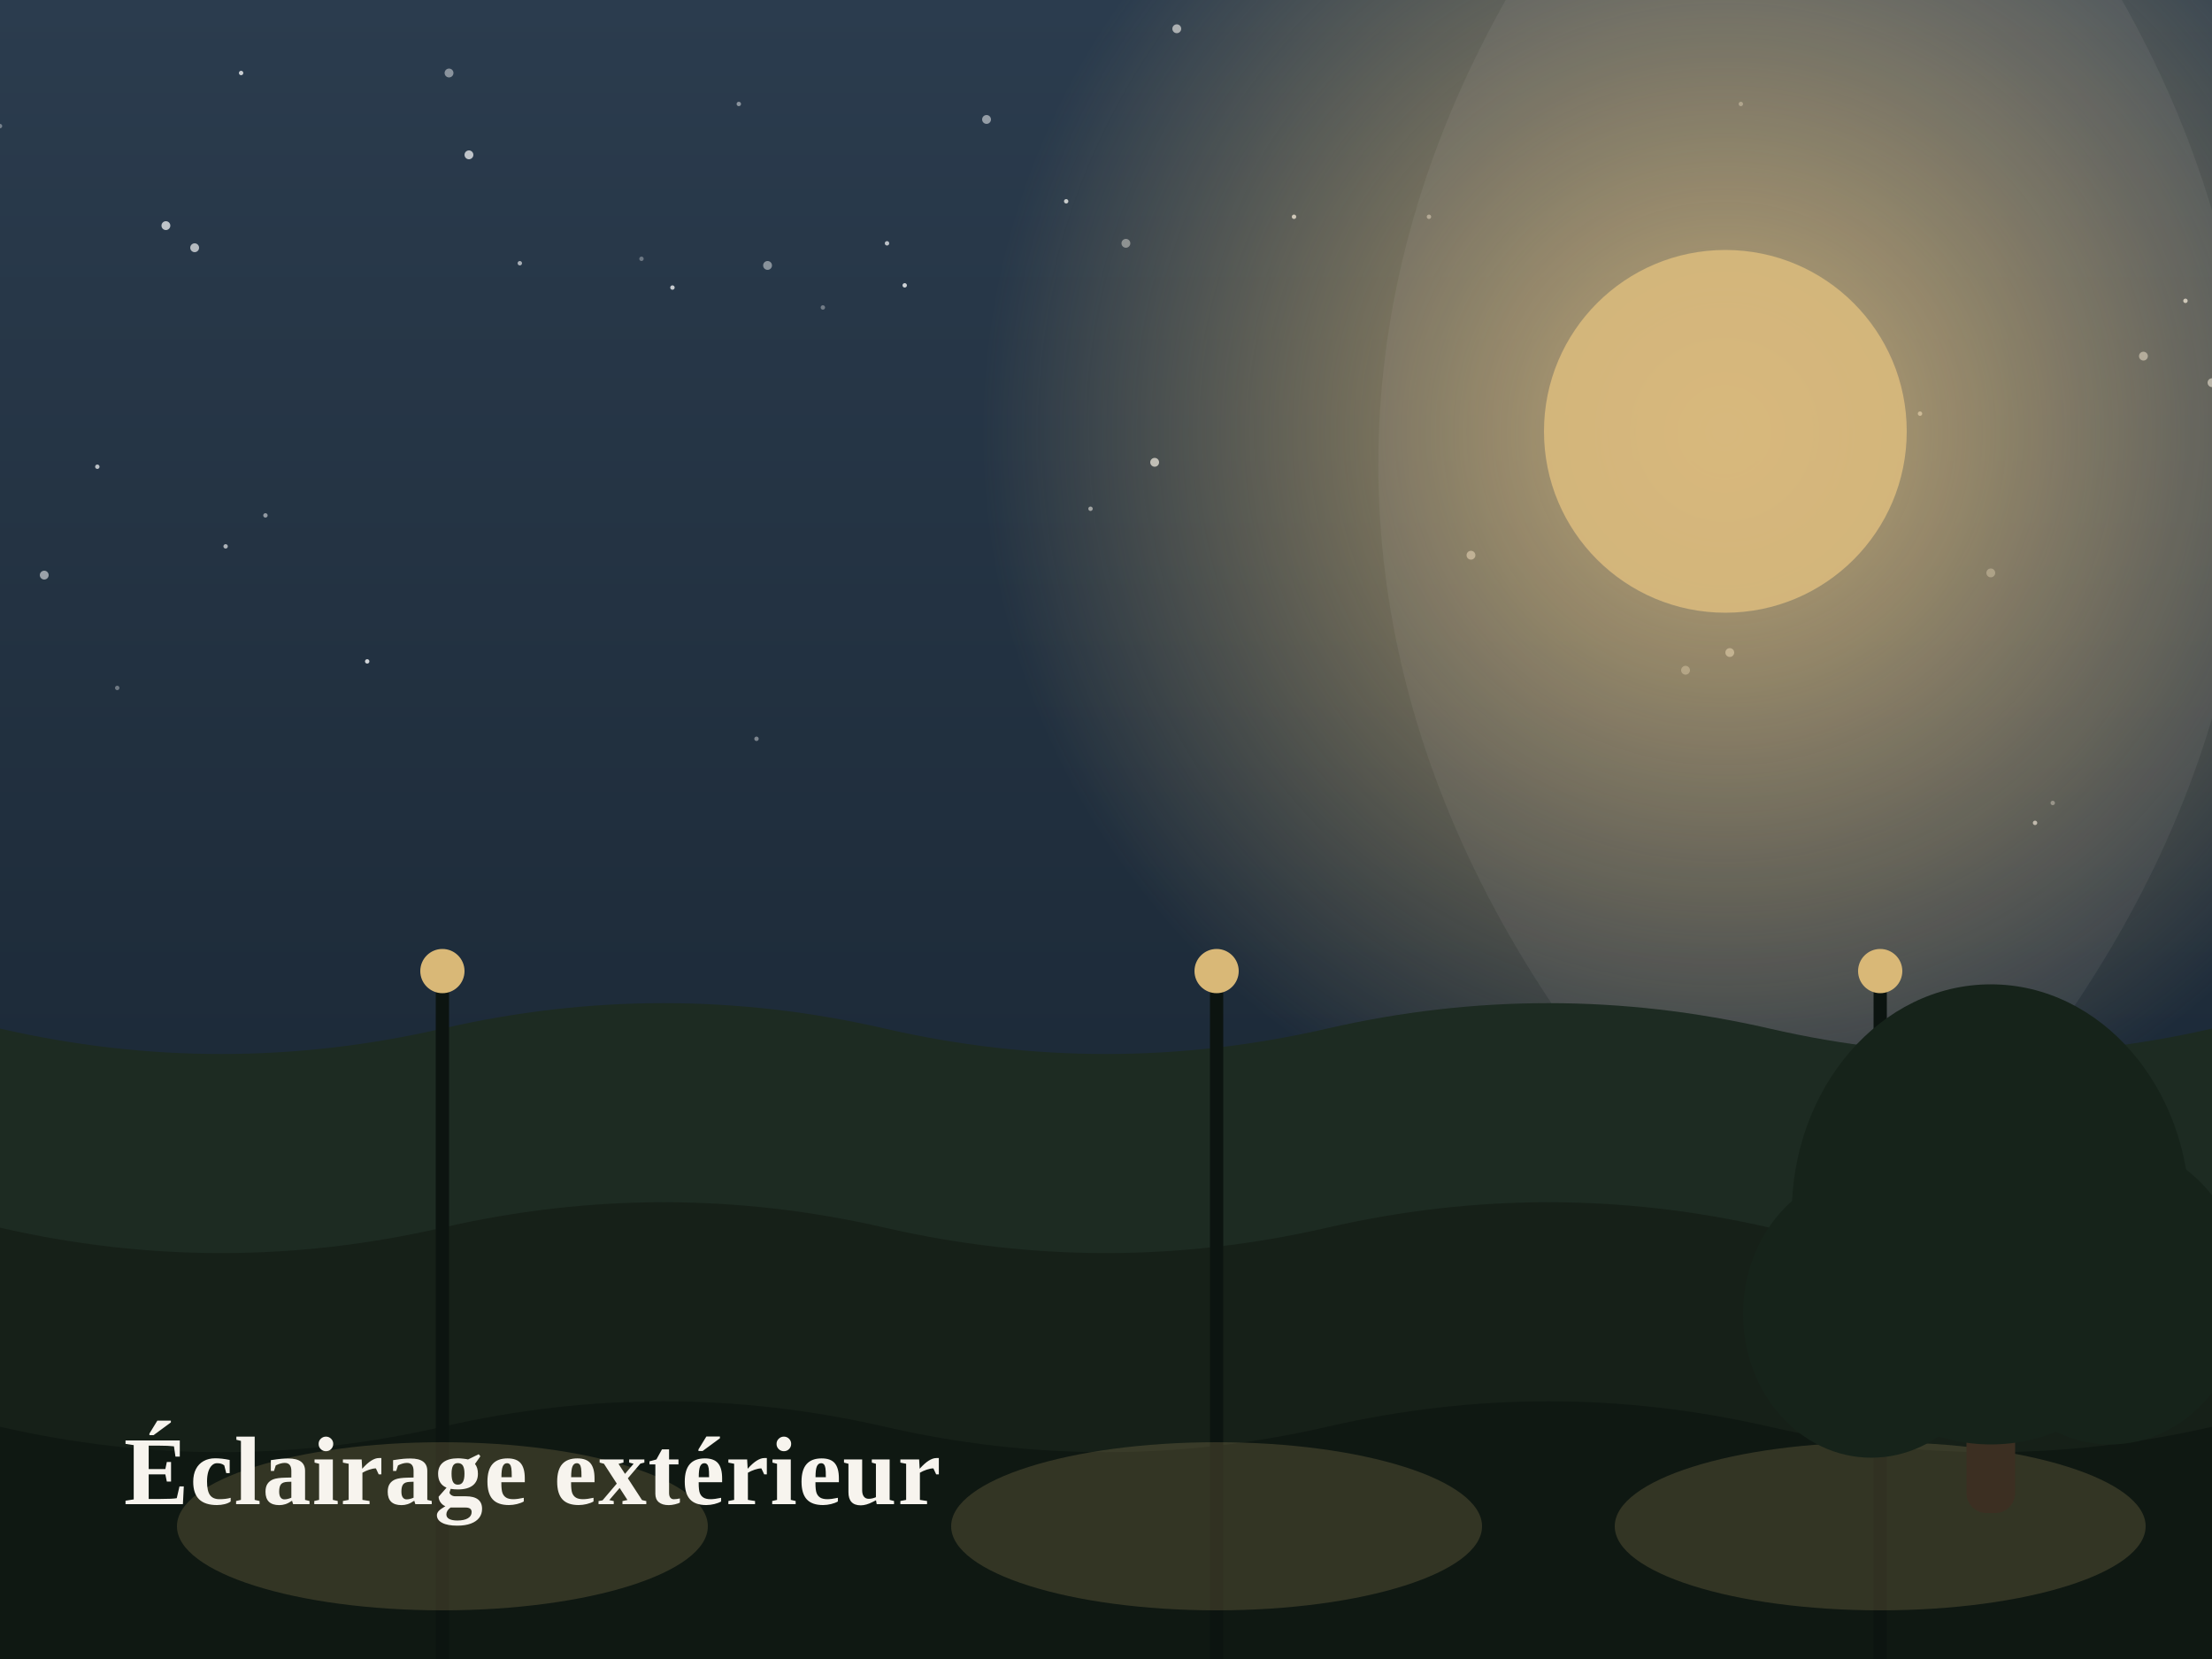
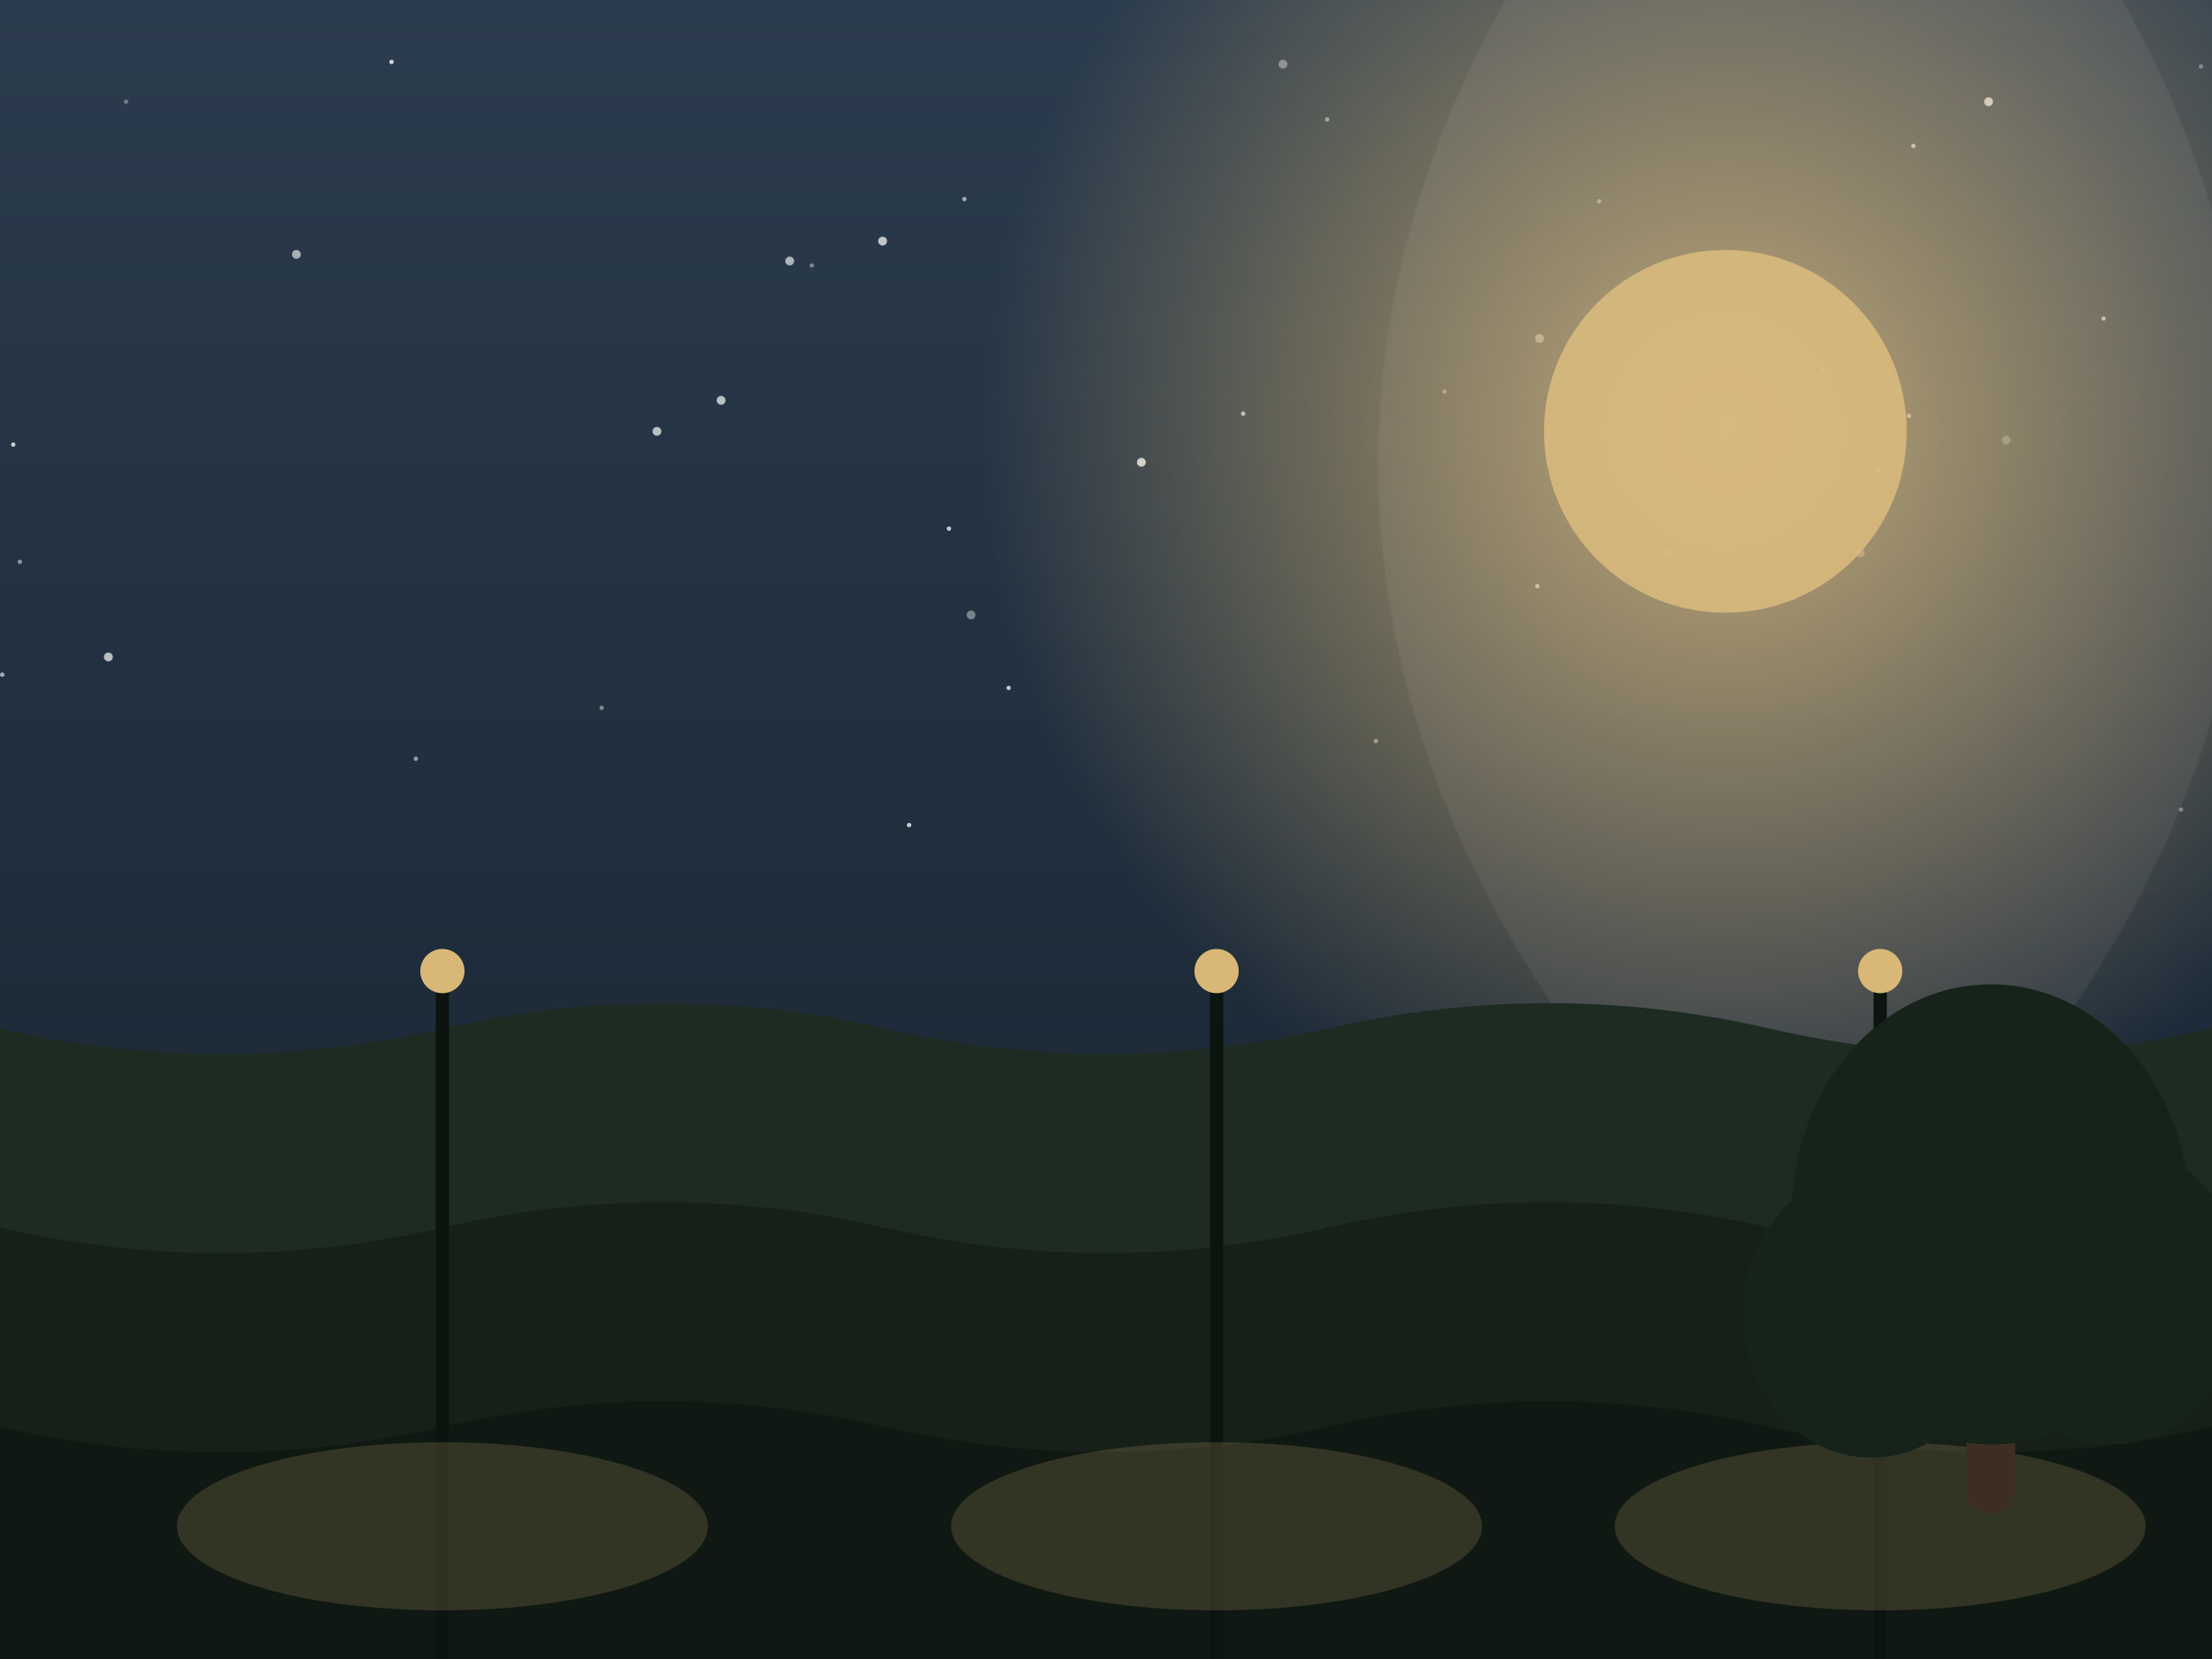
- <svg xmlns="http://www.w3.org/2000/svg" viewBox="0 0 1000 750" preserveAspectRatio="xMidYMid slice" role="img" aria-label="Éclairage extérieur">
+ <svg xmlns="http://www.w3.org/2000/svg" viewBox="0 0 1000 750" preserveAspectRatio="xMidYMid slice" role="img" aria-label="Réalisation paysagère">
  <defs>
    <linearGradient id="sky" x1="0" y1="0" x2="0" y2="1">
      <stop offset="0" stop-color="#2b3c4e" />
      <stop offset="1" stop-color="#15212d" />
    </linearGradient>
    <radialGradient id="orb">
      <stop offset="0" stop-color="#d9b877" stop-opacity="0.85" />
      <stop offset="1" stop-color="#d9b877" stop-opacity="0" />
    </radialGradient>
  </defs>
  <rect width="1000" height="750" fill="url(#sky)" />
-   <circle cx="493" cy="230" r="1" fill="#fff" opacity="0.54" />
-   <circle cx="509" cy="110" r="2" fill="#fff" opacity="0.42" />
-   <circle cx="762" cy="303" r="2" fill="#fff" opacity="0.39" />
-   <circle cx="969" cy="161" r="2" fill="#fff" opacity="0.52" />
-   <circle cx="372" cy="139" r="1" fill="#fff" opacity="0.34" />
-   <circle cx="646" cy="98" r="1" fill="#fff" opacity="0.48" />
-   <circle cx="20" cy="260" r="2" fill="#fff" opacity="0.54" />
-   <circle cx="212" cy="70" r="2" fill="#fff" opacity="0.70" />
-   <circle cx="446" cy="54" r="2" fill="#fff" opacity="0.50" />
-   <circle cx="334" cy="47" r="1" fill="#fff" opacity="0.45" />
-   <circle cx="166" cy="299" r="1" fill="#fff" opacity="0.79" />
-   <circle cx="1000" cy="173" r="2" fill="#fff" opacity="0.58" />
-   <circle cx="900" cy="259" r="2" fill="#fff" opacity="0.38" />
-   <circle cx="109" cy="33" r="1" fill="#fff" opacity="0.75" />
-   <circle cx="120" cy="233" r="1" fill="#fff" opacity="0.50" />
-   <circle cx="532" cy="13" r="2" fill="#fff" opacity="0.59" />
-   <circle cx="290" cy="117" r="1" fill="#fff" opacity="0.32" />
-   <circle cx="304" cy="130" r="1" fill="#fff" opacity="0.74" />
-   <circle cx="401" cy="110" r="1" fill="#fff" opacity="0.69" />
-   <circle cx="928" cy="363" r="1" fill="#fff" opacity="0.38" />
-   <circle cx="409" cy="129" r="1" fill="#fff" opacity="0.77" />
-   <circle cx="585" cy="98" r="1" fill="#fff" opacity="0.76" />
-   <circle cx="665" cy="251" r="2" fill="#fff" opacity="0.54" />
-   <circle cx="88" cy="112" r="2" fill="#fff" opacity="0.65" />
-   <circle cx="787" cy="47" r="1" fill="#fff" opacity="0.41" />
-   <circle cx="203" cy="33" r="2" fill="#fff" opacity="0.45" />
-   <circle cx="53" cy="311" r="1" fill="#fff" opacity="0.35" />
-   <circle cx="102" cy="247" r="1" fill="#fff" opacity="0.62" />
-   <circle cx="920" cy="372" r="1" fill="#fff" opacity="0.65" />
-   <circle cx="235" cy="119" r="1" fill="#fff" opacity="0.60" />
-   <circle cx="988" cy="136" r="1" fill="#fff" opacity="0.74" />
-   <circle cx="868" cy="187" r="1" fill="#fff" opacity="0.63" />
-   <circle cx="342" cy="334" r="1" fill="#fff" opacity="0.41" />
-   <circle cx="482" cy="91" r="1" fill="#fff" opacity="0.74" />
-   <circle cx="44" cy="211" r="1" fill="#fff" opacity="0.69" />
-   <circle cx="75" cy="102" r="2" fill="#fff" opacity="0.70" />
-   <circle cx="782" cy="295" r="2" fill="#fff" opacity="0.54" />
-   <circle cx="0" cy="57" r="1" fill="#fff" opacity="0.36" />
-   <circle cx="522" cy="209" r="2" fill="#fff" opacity="0.69" />
-   <circle cx="347" cy="120" r="2" fill="#fff" opacity="0.45" />
+   <circle cx="622" cy="335" r="1" fill="#fff" opacity="0.48" />
+   <circle cx="57" cy="46" r="1" fill="#fff" opacity="0.32" />
+   <circle cx="863" cy="188" r="1" fill="#fff" opacity="0.67" />
+   <circle cx="6" cy="201" r="1" fill="#fff" opacity="0.75" />
+   <circle cx="436" cy="90" r="1" fill="#fff" opacity="0.57" />
+   <circle cx="456" cy="311" r="1" fill="#fff" opacity="0.72" />
+   <circle cx="1" cy="305" r="1" fill="#fff" opacity="0.61" />
+   <circle cx="995" cy="30" r="1" fill="#fff" opacity="0.35" />
+   <circle cx="49" cy="297" r="2" fill="#fff" opacity="0.68" />
+   <circle cx="899" cy="46" r="2" fill="#fff" opacity="0.77" />
+   <circle cx="272" cy="320" r="1" fill="#fff" opacity="0.43" />
+   <circle cx="188" cy="343" r="1" fill="#fff" opacity="0.52" />
+   <circle cx="600" cy="54" r="1" fill="#fff" opacity="0.51" />
+   <circle cx="297" cy="195" r="2" fill="#fff" opacity="0.68" />
+   <circle cx="562" cy="187" r="1" fill="#fff" opacity="0.70" />
+   <circle cx="367" cy="120" r="1" fill="#fff" opacity="0.38" />
+   <circle cx="907" cy="199" r="2" fill="#fff" opacity="0.31" />
+   <circle cx="841" cy="250" r="2" fill="#fff" opacity="0.39" />
+   <circle cx="824" cy="167" r="1" fill="#fff" opacity="0.61" />
+   <circle cx="357" cy="118" r="2" fill="#fff" opacity="0.62" />
+   <circle cx="755" cy="250" r="2" fill="#fff" opacity="0.40" />
+   <circle cx="849" cy="213" r="1" fill="#fff" opacity="0.69" />
+   <circle cx="429" cy="239" r="1" fill="#fff" opacity="0.74" />
+   <circle cx="951" cy="144" r="1" fill="#fff" opacity="0.66" />
+   <circle cx="723" cy="91" r="1" fill="#fff" opacity="0.48" />
+   <circle cx="411" cy="373" r="1" fill="#fff" opacity="0.76" />
+   <circle cx="177" cy="28" r="1" fill="#fff" opacity="0.79" />
+   <circle cx="9" cy="254" r="1" fill="#fff" opacity="0.47" />
+   <circle cx="134" cy="115" r="2" fill="#fff" opacity="0.60" />
+   <circle cx="326" cy="181" r="2" fill="#fff" opacity="0.68" />
+   <circle cx="865" cy="66" r="1" fill="#fff" opacity="0.71" />
+   <circle cx="986" cy="366" r="1" fill="#fff" opacity="0.38" />
+   <circle cx="653" cy="177" r="1" fill="#fff" opacity="0.41" />
+   <circle cx="580" cy="29" r="2" fill="#fff" opacity="0.41" />
+   <circle cx="696" cy="153" r="2" fill="#fff" opacity="0.53" />
+   <circle cx="767" cy="235" r="1" fill="#fff" opacity="0.41" />
+   <circle cx="695" cy="265" r="1" fill="#fff" opacity="0.74" />
+   <circle cx="439" cy="278" r="2" fill="#fff" opacity="0.39" />
+   <circle cx="516" cy="209" r="2" fill="#fff" opacity="0.79" />
+   <circle cx="399" cy="109" r="2" fill="#fff" opacity="0.71" />
  <circle cx="780" cy="195" r="338" fill="url(#orb)" />
  <circle cx="780" cy="195" r="82" fill="#d9b877" opacity="0.85" />
  <g opacity="0.06" fill="#F7F4EE">
    <path d="M820.0 -165 C 1082.5 60, 1082.5 360.0, 820.0 585.0 C 557.5 360.0, 557.5 60, 820.0 -165 Z" />
    <rect x="818.0" y="-165" width="4" height="750.0" rx="2" />
  </g>
  <path d="M0 465.0 Q 100 488 200 465 Q 300 442 400 465 Q 500 488 600 465 Q 700 442 800 465 Q 900 488 1000 465 L 1000 9999 L 0 9999 Z" fill="#1d2b22" opacity="1.0" />
  <path d="M0 555.0 Q 100 578 200 555 Q 300 532 400 555 Q 500 578 600 555 Q 700 532 800 555 Q 900 578 1000 555 L 1000 9999 L 0 9999 Z" fill="#162018" opacity="1.0" />
  <path d="M0 645.0 Q 100 668 200 645 Q 300 622 400 645 Q 500 668 600 645 Q 700 622 800 645 Q 900 668 1000 645 L 1000 9999 L 0 9999 Z" fill="#0f1812" opacity="1.0" />
  <rect x="197" y="445" width="6" height="305" fill="#0c1410" />
  <circle cx="200" cy="439" r="10" fill="#d9b877" />
  <ellipse cx="200" cy="690" rx="120" ry="38" fill="#d9b877" opacity="0.18" />
  <rect x="547" y="445" width="6" height="305" fill="#0c1410" />
  <circle cx="550" cy="439" r="10" fill="#d9b877" />
  <ellipse cx="550" cy="690" rx="120" ry="38" fill="#d9b877" opacity="0.18" />
  <rect x="847" y="445" width="6" height="305" fill="#0c1410" />
  <circle cx="850" cy="439" r="10" fill="#d9b877" />
  <ellipse cx="850" cy="690" rx="120" ry="38" fill="#d9b877" opacity="0.18" />
  <rect x="889" y="585" width="22" height="99" rx="9" fill="#3c2f22" />
  <ellipse cx="900" cy="549" rx="90" ry="104" fill="#16231a" />
  <ellipse cx="846" cy="594" rx="58" ry="65" fill="#16231a" />
  <ellipse cx="954" cy="585" rx="61" ry="68" fill="#16231a" />
-   <g font-family="Georgia, 'Times New Roman', serif">
-     <text x="56" y="680" font-size="44" fill="#F7F4EE" font-weight="600" letter-spacing="0.5">Éclairage extérieur</text>
-   </g>
</svg>
